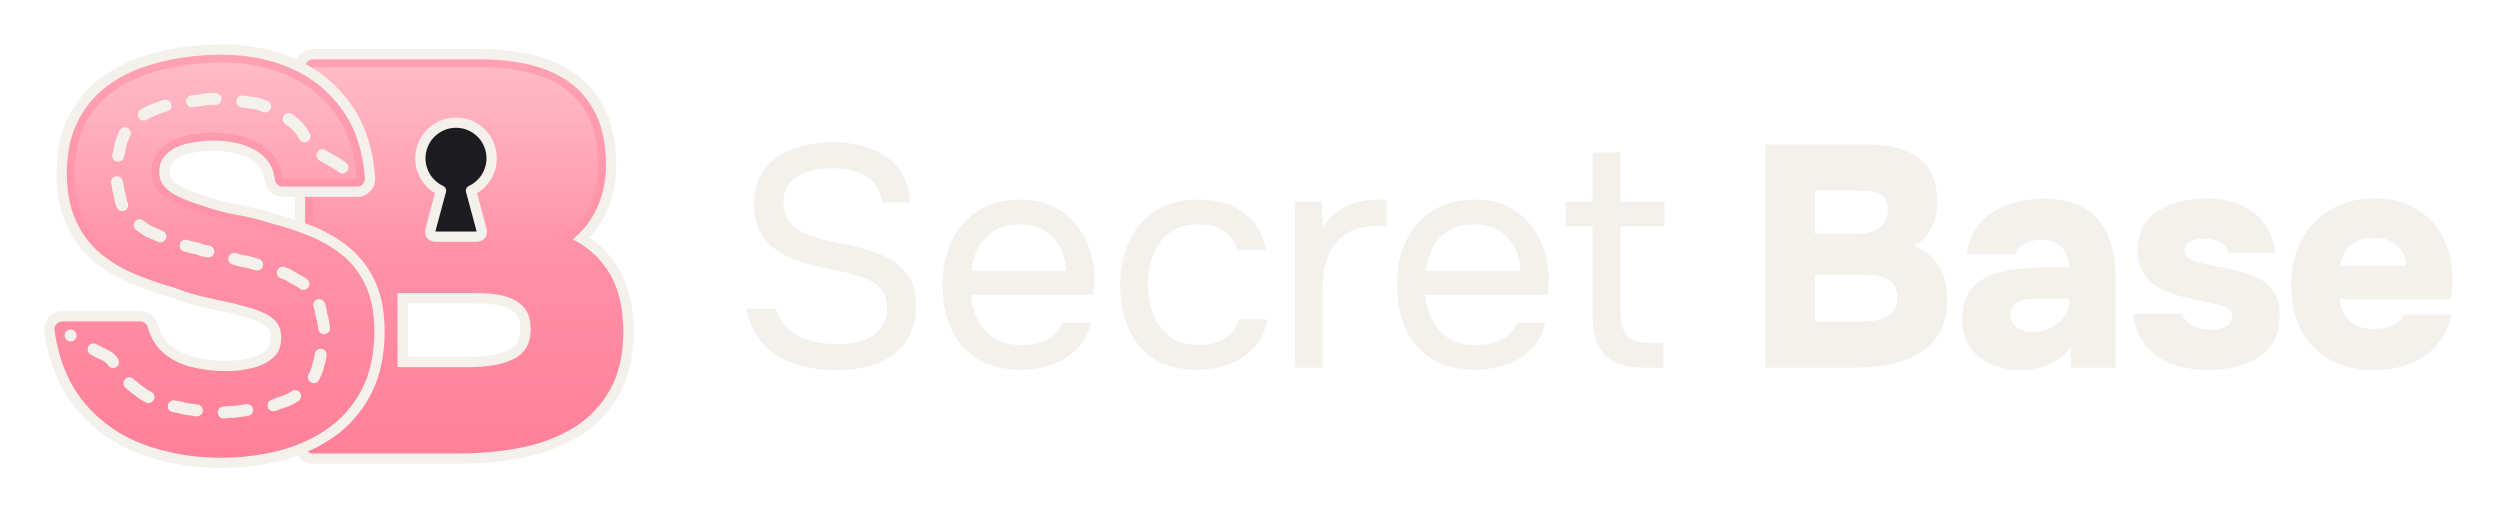
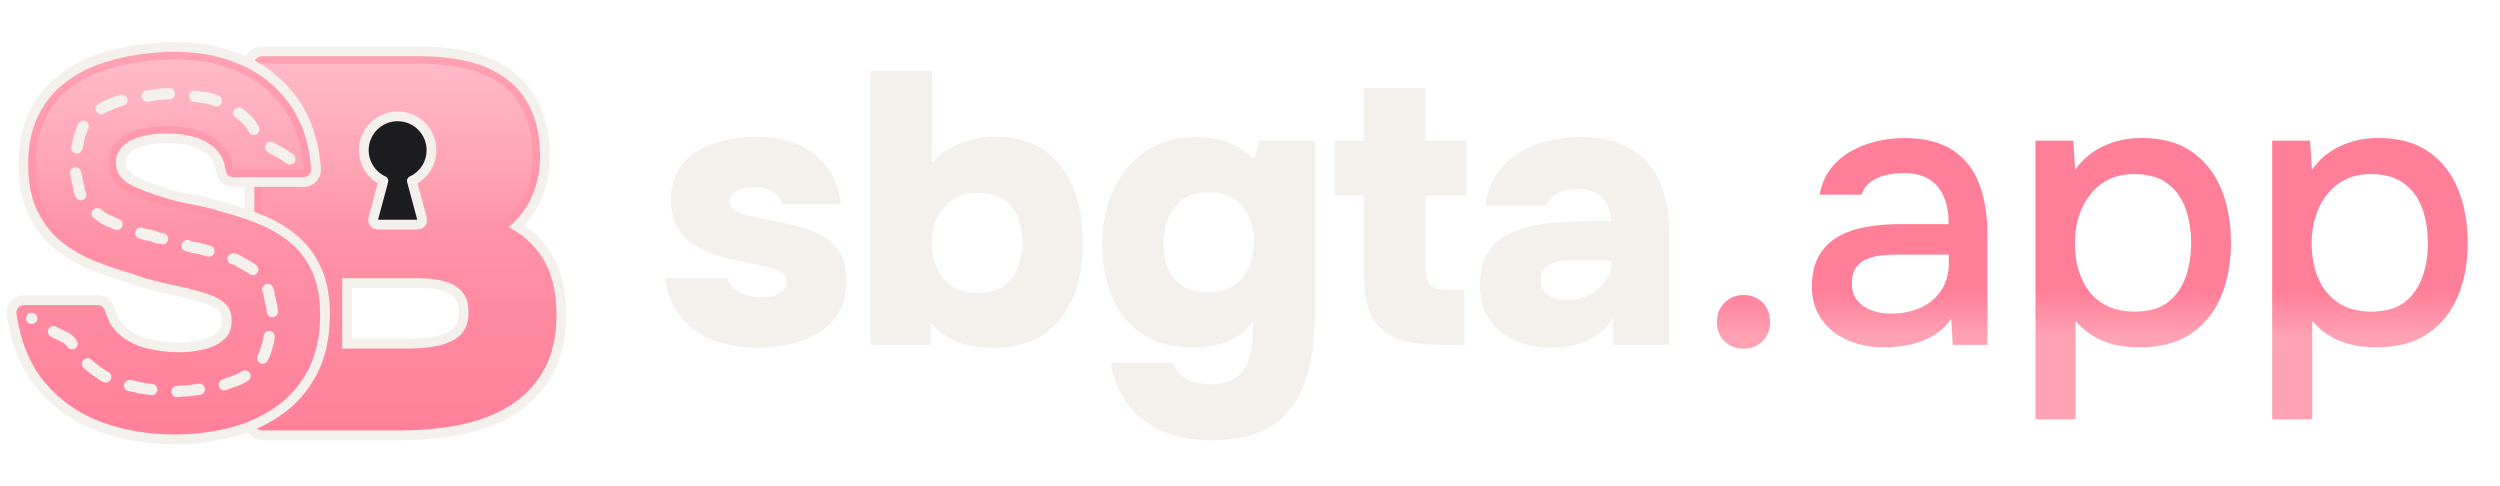
- <svg xmlns="http://www.w3.org/2000/svg" viewBox="-16.8 160.2 951.4 194.8" width="951" height="195">
-   <g transform="translate(-41.8,103.6) scale(0.3007)">
+ <svg xmlns="http://www.w3.org/2000/svg" viewBox="0 0 1003.5 195.0" width="1004" height="195">
+   <defs>
+     <linearGradient id="dgdark" gradientUnits="userSpaceOnUse" x1="0" y1="19.6" x2="0" y2="138.5">
+       <stop offset="0" stop-color="#ffa2b4" />
+       <stop offset="1" stop-color="#ff7f98" />
+     </linearGradient>
+   </defs>
+   <g transform="translate(-39.47,-56.60) scale(0.30127)">
    <defs>
-       <linearGradient id="glkf4f1ec" gradientUnits="userSpaceOnUse" x1="0" y1="247.0" x2="0" y2="777.0">
+       <linearGradient id="gm" gradientUnits="userSpaceOnUse" x1="0" y1="247.0" x2="0" y2="777.0">
        <stop offset="0" stop-color="#ffa2b4" />
        <stop offset="1" stop-color="#ff7f98" />
      </linearGradient>
    </defs>
    <defs>
-       <linearGradient id="shlkf4f1ec" gradientUnits="userSpaceOnUse" x1="0" y1="247.0" x2="0" y2="512.0">
+       <linearGradient id="shm" gradientUnits="userSpaceOnUse" x1="0" y1="247.0" x2="0" y2="512.0">
        <stop offset="0" stop-color="#ffffff" stop-opacity="0.3" />
        <stop offset="1" stop-color="#ffffff" stop-opacity="0" />
      </linearGradient>
    </defs>
    <path d="M479.247 751.627V272.779H689.301Q721.919 272.779 749.394 278.937Q776.869 285.096 797.17 299.442Q817.472 313.788 828.773 337.609Q840.074 361.43 840.074 397.431Q840.074 427.478 826.337 453.261Q812.599 479.044 786.207 492.578Q821.667 503.947 841.834 532.369Q862 560.792 862 607.485Q862 648.224 846.503 676.037Q831.006 703.85 803.937 720.498Q776.869 737.145 741.002 744.386Q705.136 751.627 664.398 751.627ZM576.288 662.435H676.172Q694.309 662.435 710.279 659.66Q726.25 656.886 738.566 650.525Q750.882 644.164 757.785 632.727Q764.688 621.29 764.688 604.237Q764.688 588.402 759.003 577.913Q753.319 567.423 742.965 560.859Q732.611 554.295 718.468 551.52Q704.324 548.746 687.677 548.746H576.288ZM576.288 468.352H664.668Q683.21 468.352 697.963 464.765Q712.715 461.178 722.866 453.667Q733.017 446.155 738.498 435.192Q743.98 424.229 743.98 409.206Q744.251 389.04 734.912 379.024Q725.573 369.009 709.332 365.49Q693.09 361.971 672.518 361.971H576.288Z" fill="#f4f1ec" stroke="#f4f1ec" stroke-width="46.0" stroke-linejoin="round" />
-     <path d="M479.247 751.627V272.779H689.301Q721.919 272.779 749.394 278.937Q776.869 285.096 797.17 299.442Q817.472 313.788 828.773 337.609Q840.074 361.43 840.074 397.431Q840.074 427.478 826.337 453.261Q812.599 479.044 786.207 492.578Q821.667 503.947 841.834 532.369Q862 560.792 862 607.485Q862 648.224 846.503 676.037Q831.006 703.85 803.937 720.498Q776.869 737.145 741.002 744.386Q705.136 751.627 664.398 751.627ZM576.288 662.435H676.172Q694.309 662.435 710.279 659.66Q726.25 656.886 738.566 650.525Q750.882 644.164 757.785 632.727Q764.688 621.29 764.688 604.237Q764.688 588.402 759.003 577.913Q753.319 567.423 742.965 560.859Q732.611 554.295 718.468 551.52Q704.324 548.746 687.677 548.746H576.288ZM576.288 468.352H664.668Q683.21 468.352 697.963 464.765Q712.715 461.178 722.866 453.667Q733.017 446.155 738.498 435.192Q743.98 424.229 743.98 409.206Q744.251 389.04 734.912 379.024Q725.573 369.009 709.332 365.49Q693.09 361.971 672.518 361.971H576.288Z" fill="url(#glkf4f1ec)" stroke="url(#glkf4f1ec)" stroke-width="20.0" stroke-linejoin="round" />
-     <path d="M576.3,468.4 L664.7,468.4 Q683.2,468.4 698.0,464.8 Q712.7,461.2 722.9,453.7 Q733.0,446.2 738.5,435.2 Q744.0,424.2 744.0,409.2 Q744.3,389.0 734.9,379.0 Q725.6,369.0 709.3,365.5 Q693.1,362.0 672.5,362.0 L576.3,362.0 Z" fill="url(#glkf4f1ec)" stroke="url(#glkf4f1ec)" stroke-width="24.0" stroke-linejoin="round" />
-     <path d="M479.247 751.627V272.779H689.301Q721.919 272.779 749.394 278.937Q776.869 285.096 797.17 299.442Q817.472 313.788 828.773 337.609Q840.074 361.43 840.074 397.431Q840.074 427.478 826.337 453.261Q812.599 479.044 786.207 492.578Q821.667 503.947 841.834 532.369Q862 560.792 862 607.485Q862 648.224 846.503 676.037Q831.006 703.85 803.937 720.498Q776.869 737.145 741.002 744.386Q705.136 751.627 664.398 751.627ZM576.288 662.435H676.172Q694.309 662.435 710.279 659.66Q726.25 656.886 738.566 650.525Q750.882 644.164 757.785 632.727Q764.688 621.29 764.688 604.237Q764.688 588.402 759.003 577.913Q753.319 567.423 742.965 560.859Q732.611 554.295 718.468 551.52Q704.324 548.746 687.677 548.746H576.288ZM576.288 468.352H664.668Q683.21 468.352 697.963 464.765Q712.715 461.178 722.866 453.667Q733.017 446.155 738.498 435.192Q743.98 424.229 743.98 409.206Q744.251 389.04 734.912 379.024Q725.573 369.009 709.332 365.49Q693.09 361.971 672.518 361.971H576.288Z" fill="url(#shlkf4f1ec)" />
-     <path d="M576.3,468.4 L664.7,468.4 Q683.2,468.4 698.0,464.8 Q712.7,461.2 722.9,453.7 Q733.0,446.2 738.5,435.2 Q744.0,424.2 744.0,409.2 Q744.3,389.0 734.9,379.0 Q725.6,369.0 709.3,365.5 Q693.1,362.0 672.5,362.0 L576.3,362.0 Z" fill="url(#shlkf4f1ec)" />
+     <path d="M479.247 751.627V272.779H689.301Q721.919 272.779 749.394 278.937Q776.869 285.096 797.17 299.442Q817.472 313.788 828.773 337.609Q840.074 361.43 840.074 397.431Q840.074 427.478 826.337 453.261Q812.599 479.044 786.207 492.578Q821.667 503.947 841.834 532.369Q862 560.792 862 607.485Q862 648.224 846.503 676.037Q831.006 703.85 803.937 720.498Q776.869 737.145 741.002 744.386Q705.136 751.627 664.398 751.627ZM576.288 662.435H676.172Q694.309 662.435 710.279 659.66Q726.25 656.886 738.566 650.525Q750.882 644.164 757.785 632.727Q764.688 621.29 764.688 604.237Q764.688 588.402 759.003 577.913Q753.319 567.423 742.965 560.859Q732.611 554.295 718.468 551.52Q704.324 548.746 687.677 548.746H576.288ZM576.288 468.352H664.668Q683.21 468.352 697.963 464.765Q712.715 461.178 722.866 453.667Q733.017 446.155 738.498 435.192Q743.98 424.229 743.98 409.206Q744.251 389.04 734.912 379.024Q725.573 369.009 709.332 365.49Q693.09 361.971 672.518 361.971H576.288Z" fill="url(#gm)" stroke="url(#gm)" stroke-width="20.0" stroke-linejoin="round" />
+     <path d="M576.3,468.4 L664.7,468.4 Q683.2,468.4 698.0,464.8 Q712.7,461.2 722.9,453.7 Q733.0,446.2 738.5,435.2 Q744.0,424.2 744.0,409.2 Q744.3,389.0 734.9,379.0 Q725.6,369.0 709.3,365.5 Q693.1,362.0 672.5,362.0 L576.3,362.0 Z" fill="url(#gm)" stroke="url(#gm)" stroke-width="24.0" stroke-linejoin="round" />
+     <path d="M479.247 751.627V272.779H689.301Q721.919 272.779 749.394 278.937Q776.869 285.096 797.17 299.442Q817.472 313.788 828.773 337.609Q840.074 361.43 840.074 397.431Q840.074 427.478 826.337 453.261Q812.599 479.044 786.207 492.578Q821.667 503.947 841.834 532.369Q862 560.792 862 607.485Q862 648.224 846.503 676.037Q831.006 703.85 803.937 720.498Q776.869 737.145 741.002 744.386Q705.136 751.627 664.398 751.627ZM576.288 662.435H676.172Q694.309 662.435 710.279 659.66Q726.25 656.886 738.566 650.525Q750.882 644.164 757.785 632.727Q764.688 621.29 764.688 604.237Q764.688 588.402 759.003 577.913Q753.319 567.423 742.965 560.859Q732.611 554.295 718.468 551.52Q704.324 548.746 687.677 548.746H576.288ZM576.288 468.352H664.668Q683.21 468.352 697.963 464.765Q712.715 461.178 722.866 453.667Q733.017 446.155 738.498 435.192Q743.98 424.229 743.98 409.206Q744.251 389.04 734.912 379.024Q725.573 369.009 709.332 365.49Q693.09 361.971 672.518 361.971H576.288Z" fill="url(#shm)" />
+     <path d="M576.3,468.4 L664.7,468.4 Q683.2,468.4 698.0,464.8 Q712.7,461.2 722.9,453.7 Q733.0,446.2 738.5,435.2 Q744.0,424.2 744.0,409.2 Q744.3,389.0 734.9,379.0 Q725.6,369.0 709.3,365.5 Q693.1,362.0 672.5,362.0 L576.3,362.0 Z" fill="url(#shm)" />
    <path d="M641.3,429.0 L627.8,479.2 Q626.5,487.3 635.5,487.3 L685.1,487.3 Q694.1,487.3 692.7,479.2 L679.2,429.0 A45.1,45.1 0 1 0 641.3,429.0 Z" fill="#1c1b20" stroke="#f4f1ec" stroke-width="13.0" stroke-linejoin="round" />
    <path d="M362.986 757.041Q313.179 757.041 270.072 741.476Q226.965 725.911 198.34 692.075Q169.715 658.239 162.0 604.508H260.531Q267.162 628.058 283.404 641.93Q299.645 655.803 322.315 661.623Q344.985 667.443 369.483 667.443Q388.701 667.443 406.838 662.706Q424.974 657.969 436.952 646.464Q448.93 634.96 448.93 615.335Q448.93 600.583 442.365 591.312Q435.801 582.041 423.959 576.018Q412.116 569.995 395.198 565.799Q381.528 561.739 366.302 558.761Q351.076 555.784 336.459 551.994Q321.841 548.205 308.307 542.791Q282.456 535.618 258.636 525.805Q234.815 515.993 216.814 500.969Q198.814 485.946 188.257 462.938Q177.7 439.929 177.7 407.041Q177.7 372.122 189.61 347.557Q201.52 322.992 221.416 307.224Q241.312 291.457 265.809 282.795Q290.306 274.133 315.616 270.546Q340.925 266.959 363.121 266.959Q409.68 266.959 446.899 283.133Q484.119 299.307 507.737 331.925Q531.354 364.543 535.009 413.943H440.944Q438.373 393.642 426.056 380.852Q413.74 368.061 394.995 361.903Q376.25 355.745 353.377 355.745Q338.489 355.745 324.278 358.317Q310.067 360.888 299.036 366.708Q288.005 372.528 281.374 382.002Q274.742 391.476 274.742 405.281Q274.742 418.816 282.389 428.696Q290.036 438.576 304.45 445.478Q318.864 452.381 338.895 458.471Q358.79 465.509 381.122 469.502Q403.454 473.495 423.756 479.991Q449.742 486.758 472.141 496.097Q494.541 505.436 511.256 519.376Q527.971 533.317 537.445 554.633Q546.919 575.95 546.919 606.944Q546.919 648.224 531.76 676.849Q516.602 705.474 490.48 723.205Q464.359 740.935 431.335 748.988Q398.311 757.041 362.986 757.041Z" fill="#f4f1ec" stroke="#f4f1ec" stroke-width="46.0" stroke-linejoin="round" />
-     <path d="M362.986 757.041Q313.179 757.041 270.072 741.476Q226.965 725.911 198.34 692.075Q169.715 658.239 162.0 604.508H260.531Q267.162 628.058 283.404 641.93Q299.645 655.803 322.315 661.623Q344.985 667.443 369.483 667.443Q388.701 667.443 406.838 662.706Q424.974 657.969 436.952 646.464Q448.93 634.96 448.93 615.335Q448.93 600.583 442.365 591.312Q435.801 582.041 423.959 576.018Q412.116 569.995 395.198 565.799Q381.528 561.739 366.302 558.761Q351.076 555.784 336.459 551.994Q321.841 548.205 308.307 542.791Q282.456 535.618 258.636 525.805Q234.815 515.993 216.814 500.969Q198.814 485.946 188.257 462.938Q177.7 439.929 177.7 407.041Q177.7 372.122 189.61 347.557Q201.52 322.992 221.416 307.224Q241.312 291.457 265.809 282.795Q290.306 274.133 315.616 270.546Q340.925 266.959 363.121 266.959Q409.68 266.959 446.899 283.133Q484.119 299.307 507.737 331.925Q531.354 364.543 535.009 413.943H440.944Q438.373 393.642 426.056 380.852Q413.74 368.061 394.995 361.903Q376.25 355.745 353.377 355.745Q338.489 355.745 324.278 358.317Q310.067 360.888 299.036 366.708Q288.005 372.528 281.374 382.002Q274.742 391.476 274.742 405.281Q274.742 418.816 282.389 428.696Q290.036 438.576 304.45 445.478Q318.864 452.381 338.895 458.471Q358.79 465.509 381.122 469.502Q403.454 473.495 423.756 479.991Q449.742 486.758 472.141 496.097Q494.541 505.436 511.256 519.376Q527.971 533.317 537.445 554.633Q546.919 575.95 546.919 606.944Q546.919 648.224 531.76 676.849Q516.602 705.474 490.48 723.205Q464.359 740.935 431.335 748.988Q398.311 757.041 362.986 757.041Z" fill="url(#glkf4f1ec)" stroke="url(#glkf4f1ec)" stroke-width="20.0" stroke-linejoin="round" />
-     <path d="M362.986 757.041Q313.179 757.041 270.072 741.476Q226.965 725.911 198.34 692.075Q169.715 658.239 162.0 604.508H260.531Q267.162 628.058 283.404 641.93Q299.645 655.803 322.315 661.623Q344.985 667.443 369.483 667.443Q388.701 667.443 406.838 662.706Q424.974 657.969 436.952 646.464Q448.93 634.96 448.93 615.335Q448.93 600.583 442.365 591.312Q435.801 582.041 423.959 576.018Q412.116 569.995 395.198 565.799Q381.528 561.739 366.302 558.761Q351.076 555.784 336.459 551.994Q321.841 548.205 308.307 542.791Q282.456 535.618 258.636 525.805Q234.815 515.993 216.814 500.969Q198.814 485.946 188.257 462.938Q177.7 439.929 177.7 407.041Q177.7 372.122 189.61 347.557Q201.52 322.992 221.416 307.224Q241.312 291.457 265.809 282.795Q290.306 274.133 315.616 270.546Q340.925 266.959 363.121 266.959Q409.68 266.959 446.899 283.133Q484.119 299.307 507.737 331.925Q531.354 364.543 535.009 413.943H440.944Q438.373 393.642 426.056 380.852Q413.74 368.061 394.995 361.903Q376.25 355.745 353.377 355.745Q338.489 355.745 324.278 358.317Q310.067 360.888 299.036 366.708Q288.005 372.528 281.374 382.002Q274.742 391.476 274.742 405.281Q274.742 418.816 282.389 428.696Q290.036 438.576 304.45 445.478Q318.864 452.381 338.895 458.471Q358.79 465.509 381.122 469.502Q403.454 473.495 423.756 479.991Q449.742 486.758 472.141 496.097Q494.541 505.436 511.256 519.376Q527.971 533.317 537.445 554.633Q546.919 575.95 546.919 606.944Q546.919 648.224 531.76 676.849Q516.602 705.474 490.48 723.205Q464.359 740.935 431.335 748.988Q398.311 757.041 362.986 757.041Z" fill="url(#shlkf4f1ec)" />
+     <path d="M362.986 757.041Q313.179 757.041 270.072 741.476Q226.965 725.911 198.34 692.075Q169.715 658.239 162.0 604.508H260.531Q267.162 628.058 283.404 641.93Q299.645 655.803 322.315 661.623Q344.985 667.443 369.483 667.443Q388.701 667.443 406.838 662.706Q424.974 657.969 436.952 646.464Q448.93 634.96 448.93 615.335Q448.93 600.583 442.365 591.312Q435.801 582.041 423.959 576.018Q412.116 569.995 395.198 565.799Q381.528 561.739 366.302 558.761Q351.076 555.784 336.459 551.994Q321.841 548.205 308.307 542.791Q282.456 535.618 258.636 525.805Q234.815 515.993 216.814 500.969Q198.814 485.946 188.257 462.938Q177.7 439.929 177.7 407.041Q177.7 372.122 189.61 347.557Q201.52 322.992 221.416 307.224Q241.312 291.457 265.809 282.795Q290.306 274.133 315.616 270.546Q340.925 266.959 363.121 266.959Q409.68 266.959 446.899 283.133Q484.119 299.307 507.737 331.925Q531.354 364.543 535.009 413.943H440.944Q438.373 393.642 426.056 380.852Q413.74 368.061 394.995 361.903Q376.25 355.745 353.377 355.745Q338.489 355.745 324.278 358.317Q310.067 360.888 299.036 366.708Q288.005 372.528 281.374 382.002Q274.742 391.476 274.742 405.281Q274.742 418.816 282.389 428.696Q290.036 438.576 304.45 445.478Q318.864 452.381 338.895 458.471Q358.79 465.509 381.122 469.502Q403.454 473.495 423.756 479.991Q449.742 486.758 472.141 496.097Q494.541 505.436 511.256 519.376Q527.971 533.317 537.445 554.633Q546.919 575.95 546.919 606.944Q546.919 648.224 531.76 676.849Q516.602 705.474 490.48 723.205Q464.359 740.935 431.335 748.988Q398.311 757.041 362.986 757.041Z" fill="url(#gm)" stroke="url(#gm)" stroke-width="20.0" stroke-linejoin="round" />
+     <path d="M362.986 757.041Q313.179 757.041 270.072 741.476Q226.965 725.911 198.34 692.075Q169.715 658.239 162.0 604.508H260.531Q267.162 628.058 283.404 641.93Q299.645 655.803 322.315 661.623Q344.985 667.443 369.483 667.443Q388.701 667.443 406.838 662.706Q424.974 657.969 436.952 646.464Q448.93 634.96 448.93 615.335Q448.93 600.583 442.365 591.312Q435.801 582.041 423.959 576.018Q412.116 569.995 395.198 565.799Q381.528 561.739 366.302 558.761Q351.076 555.784 336.459 551.994Q321.841 548.205 308.307 542.791Q282.456 535.618 258.636 525.805Q234.815 515.993 216.814 500.969Q198.814 485.946 188.257 462.938Q177.7 439.929 177.7 407.041Q177.7 372.122 189.61 347.557Q201.52 322.992 221.416 307.224Q241.312 291.457 265.809 282.795Q290.306 274.133 315.616 270.546Q340.925 266.959 363.121 266.959Q409.68 266.959 446.899 283.133Q484.119 299.307 507.737 331.925Q531.354 364.543 535.009 413.943H440.944Q438.373 393.642 426.056 380.852Q413.74 368.061 394.995 361.903Q376.25 355.745 353.377 355.745Q338.489 355.745 324.278 358.317Q310.067 360.888 299.036 366.708Q288.005 372.528 281.374 382.002Q274.742 391.476 274.742 405.281Q274.742 418.816 282.389 428.696Q290.036 438.576 304.45 445.478Q318.864 452.381 338.895 458.471Q358.79 465.509 381.122 469.502Q403.454 473.495 423.756 479.991Q449.742 486.758 472.141 496.097Q494.541 505.436 511.256 519.376Q527.971 533.317 537.445 554.633Q546.919 575.95 546.919 606.944Q546.919 648.224 531.76 676.849Q516.602 705.474 490.48 723.205Q464.359 740.935 431.335 748.988Q398.311 757.041 362.986 757.041Z" fill="url(#shm)" />
    <path d="M516.6,399.7 L515.7,399.1 L514.8,398.4 L513.9,397.8 L513.1,397.2 L512.2,396.6 L511.3,396.0 L510.4,395.4 L509.6,394.8 L508.7,394.3 L507.8,393.8 L506.9,393.2 L506.1,392.8 L505.2,392.2 L504.3,391.8 L503.4,391.2 L502.6,390.8 L501.7,390.2 L500.8,389.8 L499.9,389.2 L499.1,388.8 L498.2,388.2 L497.3,387.8 L496.4,387.2 L495.6,386.8 L494.7,386.2 L493.8,385.8 L492.9,385.2 L492.1,384.8 L491.2,384.2 L490.3,383.8 L489.4,383.2 L488.6,382.8 L487.7,382.2 L486.8,381.8 L485.9,381.2 L485.1,380.8 L484.2,380.2 L483.4,379.8 L482.5,379.2 L481.7,378.8 L480.9,378.2 L480.1,377.8 L479.4,377.2 L478.6,376.8 L477.9,376.2 L477.3,375.6 L476.7,375.0 L476.1,374.3 L475.6,373.5 L475.1,372.8 L474.7,371.9 L474.3,371.1 L473.9,370.2 L473.5,369.3 L473.1,368.4 L472.7,367.6 L472.2,366.7 L471.7,365.8 L471.2,364.9 L470.8,364.1 L470.2,363.2 L469.8,362.3 L469.2,361.4 L468.8,360.6 L468.2,359.7 L467.8,358.8 L467.2,357.9 L466.8,357.1 L466.2,356.2 L465.7,355.3 L465.1,354.4 L464.4,353.6 L463.8,352.7 L463.1,351.8 L462.4,350.9 L461.6,350.1 L460.9,349.2 L460.1,348.4 L459.3,347.5 L458.5,346.7 L457.6,345.9 L456.8,345.1 L455.9,344.4 L455.1,343.6 L454.2,342.9 L453.3,342.2 L452.4,341.5 L451.6,340.8 L450.7,340.1 L449.8,339.5 L448.9,338.8 L448.1,338.2 L447.2,337.6 L446.3,336.9 L445.4,336.3 L444.6,335.7 L443.7,335.1 L442.8,334.4 L441.9,333.8 L441.1,333.2 L440.2,332.6 L439.3,332.0 L438.4,331.4 L437.6,330.8 L436.7,330.3 L435.8,329.8 L434.9,329.2 L434.1,328.8 L433.2,328.3 L432.3,327.8 L431.4,327.3 L430.6,326.9 L429.7,326.5 L428.8,326.1 L427.9,325.7 L427.1,325.3 L426.2,325.0 L425.3,324.6 L424.4,324.3 L423.6,324.0 L422.7,323.7 L421.8,323.4 L420.9,323.1 L420.1,322.9 L419.2,322.6 L418.3,322.3 L417.4,322.0 L416.6,321.7 L415.7,321.4 L414.8,321.0 L413.9,320.7 L413.1,320.3 L412.2,320.0 L411.3,319.7 L410.4,319.4 L409.6,319.1 L408.7,318.9 L407.8,318.7 L406.9,318.6 L406.1,318.4 L405.2,318.3 L404.3,318.2 L403.4,318.1 L402.6,317.9 L401.7,317.8 L400.8,317.7 L399.9,317.6 L399.1,317.4 L398.2,317.3 L397.3,317.2 L396.4,317.1 L395.6,316.9 L394.7,316.8 L393.8,316.7 L392.9,316.6 L392.1,316.4 L391.2,316.3 L390.3,316.2 L389.4,316.1 L388.6,315.9 L387.7,315.8 L386.8,315.7 L385.9,315.6 L385.1,315.4 L384.2,315.3 L383.3,315.2 L382.4,315.1 L381.6,314.9 L380.7,314.8 L379.8,314.7 L378.9,314.6 L378.1,314.4 L377.2,314.3 L376.3,314.2 L375.4,314.1 L374.6,313.9 L373.7,313.8 L372.8,313.7 L371.9,313.6 L371.1,313.4 L370.2,313.3 L369.3,313.2 L368.4,313.2 L367.6,313.1 L366.7,313.0 L365.8,313.0 L364.9,313.0 L364.1,313.0 L363.2,313.0 L362.3,313.0 L361.4,313.0 L360.6,313.0 L359.7,313.0 L358.8,313.0 L357.9,313.0 L357.1,313.0 L356.2,313.0 L355.3,313.0 L354.4,313.0 L353.6,313.0 L352.7,313.0 L351.8,313.0 L350.9,313.0 L350.1,313.0 L349.2,313.0 L348.3,313.0 L347.4,313.1 L346.6,313.2 L345.7,313.2 L344.8,313.3 L343.9,313.4 L343.1,313.6 L342.2,313.7 L341.3,313.8 L340.4,313.9 L339.6,314.1 L338.7,314.2 L337.8,314.3 L336.9,314.4 L336.1,314.6 L335.2,314.7 L334.3,314.8 L333.4,314.9 L332.6,315.1 L331.7,315.2 L330.8,315.3 L329.9,315.4 L329.1,315.6 L328.2,315.7 L327.3,315.8 L326.4,315.8 L325.6,315.9 L324.7,316.0 L323.8,316.0 L322.9,316.0 L322.1,316.0 L321.2,316.0 L320.3,316.0 L319.4,316.1 L318.6,316.2 L317.7,316.2 L316.8,316.3 L315.9,316.4 L315.1,316.6 L314.2,316.7 L313.3,316.8 L312.4,316.9 L311.6,317.1 L310.7,317.2 L309.8,317.3 L308.9,317.4 L308.1,317.6 L307.2,317.7 L306.3,317.9 L305.4,318.0 L304.6,318.2 L303.7,318.4 L302.8,318.6 L301.9,318.9 L301.1,319.1 L300.2,319.4 L299.3,319.6 L298.4,319.9 L297.6,320.1 L296.7,320.4 L295.8,320.6 L294.9,320.9 L294.1,321.1 L293.2,321.4 L292.3,321.6 L291.4,321.9 L290.6,322.1 L289.7,322.4 L288.8,322.6 L287.9,322.9 L287.1,323.1 L286.2,323.4 L285.3,323.7 L284.4,324.0 L283.6,324.3 L282.7,324.6 L281.8,325.0 L280.9,325.3 L280.1,325.7 L279.2,326.1 L278.3,326.4 L277.4,326.8 L276.6,327.2 L275.7,327.6 L274.8,327.9 L273.9,328.3 L273.1,328.7 L272.2,329.1 L271.3,329.5 L270.4,329.9 L269.6,330.3 L268.7,330.8 L267.8,331.3 L266.9,331.8 L266.1,332.2 L265.2,332.8 L264.3,333.3 L263.4,333.8 L262.6,334.4 L261.7,335.0 L260.8,335.6 L259.9,336.2 L259.1,336.8 L258.2,337.5 L257.3,338.1 L256.4,338.8 L255.6,339.5 L254.7,340.2 L253.8,340.9 L252.9,341.6 L252.1,342.4 L251.2,343.1 L250.4,343.9 L249.5,344.7 L248.7,345.5 L247.9,346.4 L247.1,347.2 L246.4,348.1 L245.6,348.9 L244.9,349.8 L244.3,350.7 L243.7,351.6 L243.1,352.4 L242.6,353.3 L242.1,354.2 L241.7,355.1 L241.3,355.9 L240.9,356.8 L240.6,357.7 L240.2,358.6 L239.8,359.4 L239.4,360.3 L239.1,361.2 L238.7,362.1 L238.3,362.9 L238.0,363.8 L237.6,364.7 L237.3,365.6 L237.0,366.4 L236.7,367.3 L236.4,368.2 L236.1,369.1 L235.9,369.9 L235.6,370.8 L235.4,371.7 L235.2,372.6 L235.0,373.4 L234.9,374.3 L234.7,375.2 L234.6,376.1 L234.4,376.9 L234.3,377.8 L234.1,378.7 L234.0,379.6 L233.8,380.4 L233.6,381.3 L233.4,382.2 L233.1,383.1 L232.9,383.9 L232.6,384.8 L232.4,385.7 L232.2,386.6 L232.0,387.4 L231.9,388.3 L231.7,389.2 L231.6,390.1 L231.4,390.9 L231.3,391.8 L231.2,392.7 L231.1,393.6 L230.9,394.4 L230.8,395.3 L230.7,396.2 L230.6,397.1 L230.4,397.9 L230.3,398.8 L230.2,399.7 L230.1,400.6 L229.9,401.4 L229.8,402.3 L229.7,403.2 L229.6,404.1 L229.4,404.9 L229.3,405.8 L229.3,406.7 L229.2,407.6 L229.2,408.4 L229.3,409.3 L229.3,410.2 L229.4,411.1 L229.6,411.9 L229.7,412.8 L229.9,413.7 L230.0,414.6 L230.2,415.4 L230.4,416.3 L230.6,417.2 L230.9,418.1 L231.1,418.9 L231.4,419.8 L231.6,420.7 L231.8,421.6 L232.0,422.4 L232.1,423.3 L232.3,424.2 L232.4,425.1 L232.6,425.9 L232.7,426.8 L232.9,427.7 L233.0,428.6 L233.2,429.4 L233.4,430.3 L233.6,431.2 L233.9,432.1 L234.1,432.9 L234.4,433.8 L234.6,434.7 L234.8,435.6 L235.0,436.4 L235.1,437.3 L235.3,438.2 L235.4,439.1 L235.6,439.9 L235.7,440.8 L235.9,441.7 L236.1,442.6 L236.4,443.4 L236.7,444.3 L237.0,445.2 L237.3,446.1 L237.7,446.9 L238.1,447.8 L238.5,448.7 L238.9,449.6 L239.3,450.4 L239.8,451.3 L240.3,452.2 L240.8,453.1 L241.2,453.9 L241.8,454.8 L242.3,455.7 L242.9,456.6 L243.6,457.4 L244.2,458.3 L244.9,459.2 L245.6,460.1 L246.4,460.9 L247.1,461.8 L247.9,462.6 L248.7,463.5 L249.5,464.3 L250.4,465.1 L251.2,465.9 L252.1,466.6 L252.9,467.4 L253.8,468.1 L254.7,468.8 L255.6,469.5 L256.4,470.2 L257.3,470.9 L258.2,471.5 L259.1,472.2 L259.9,472.8 L260.8,473.4 L261.7,474.1 L262.6,474.7 L263.4,475.3 L264.3,475.9 L265.2,476.6 L266.1,477.2 L266.9,477.8 L267.8,478.4 L268.7,479.0 L269.6,479.5 L270.4,480.0 L271.3,480.5 L272.2,480.9 L273.1,481.3 L273.9,481.7 L274.8,482.1 L275.7,482.4 L276.6,482.8 L277.4,483.2 L278.3,483.6 L279.2,483.9 L280.1,484.3 L280.9,484.7 L281.8,485.1 L282.7,485.4 L283.6,485.8 L284.4,486.2 L285.3,486.6 L286.2,486.9 L287.1,487.3 L287.9,487.7 L288.8,488.1 L289.7,488.4 L290.6,488.8 L291.4,489.2 L292.3,489.6 L293.2,489.9 L294.1,490.3 L294.9,490.7 L295.8,491.0 L296.7,491.4 L297.6,491.7 L298.4,492.0 L299.3,492.3 L300.2,492.6 L301.1,492.9 L301.9,493.1 L302.8,493.4 L303.7,493.7 L304.6,494.0 L305.4,494.3 L306.3,494.6 L307.2,495.0 L308.1,495.3 L308.9,495.7 L309.8,496.0 L310.7,496.4 L311.6,496.7 L312.4,497.0 L313.3,497.3 L314.2,497.6 L315.1,497.9 L315.9,498.1 L316.8,498.4 L317.7,498.6 L318.6,498.9 L319.4,499.1 L320.3,499.4 L321.2,499.6 L322.1,499.9 L322.9,500.1 L323.8,500.4 L324.7,500.6 L325.6,500.8 L326.4,501.0 L327.3,501.1 L328.2,501.3 L329.1,501.4 L329.9,501.6 L330.8,501.7 L331.7,501.9 L332.6,502.1 L333.4,502.4 L334.3,502.7 L335.2,503.0 L336.1,503.3 L336.9,503.7 L337.8,504.0 L338.7,504.3 L339.6,504.6 L340.4,504.9 L341.3,505.1 L342.2,505.3 L343.1,505.4 L343.9,505.6 L344.8,505.7 L345.7,505.9 L346.6,506.0 L347.4,506.2 L348.3,506.4 L349.2,506.6 L350.1,506.9 L350.9,507.1 L351.8,507.4 L352.7,507.6 L353.6,507.9 L354.4,508.1 L355.3,508.4 L356.2,508.6 L357.1,508.9 L357.9,509.1 L358.8,509.4 L359.7,509.6 L360.6,509.9 L361.4,510.1 L362.3,510.4 L363.2,510.6 L364.1,510.9 L364.9,511.1 L365.8,511.4 L366.7,511.6 L367.6,511.9 L368.4,512.1 L369.3,512.4 L370.2,512.6 L371.1,512.9 L371.9,513.1 L372.8,513.4 L373.7,513.6 L374.6,513.9 L375.4,514.1 L376.3,514.4 L377.2,514.6 L378.1,514.9 L378.9,515.1 L379.8,515.4 L380.7,515.6 L381.6,515.9 L382.4,516.1 L383.3,516.4 L384.2,516.6 L385.1,516.9 L385.9,517.1 L386.8,517.4 L387.7,517.6 L388.6,517.8 L389.4,518.0 L390.3,518.1 L391.2,518.3 L392.1,518.4 L392.9,518.6 L393.8,518.7 L394.7,518.9 L395.6,519.0 L396.4,519.2 L397.3,519.4 L398.2,519.6 L399.1,519.9 L399.9,520.1 L400.8,520.4 L401.7,520.6 L402.6,520.9 L403.4,521.1 L404.3,521.4 L405.2,521.6 L406.1,521.9 L406.9,522.1 L407.8,522.4 L408.7,522.6 L409.6,522.9 L410.4,523.1 L411.3,523.4 L412.2,523.6 L413.1,523.9 L413.9,524.1 L414.8,524.4 L415.7,524.6 L416.6,524.9 L417.4,525.1 L418.3,525.4 L419.2,525.6 L420.1,525.9 L420.9,526.1 L421.8,526.4 L422.7,526.6 L423.6,526.9 L424.4,527.1 L425.3,527.4 L426.2,527.6 L427.1,527.9 L427.9,528.1 L428.8,528.4 L429.7,528.7 L430.6,529.0 L431.4,529.3 L432.3,529.6 L433.2,530.0 L434.1,530.3 L434.9,530.7 L435.8,531.0 L436.7,531.4 L437.6,531.7 L438.4,532.0 L439.3,532.3 L440.2,532.6 L441.1,532.9 L441.9,533.1 L442.8,533.4 L443.7,533.7 L444.6,534.1 L445.4,534.4 L446.3,534.8 L447.2,535.3 L448.1,535.8 L448.9,536.2 L449.8,536.8 L450.7,537.2 L451.6,537.8 L452.4,538.2 L453.3,538.8 L454.2,539.2 L455.1,539.8 L455.9,540.2 L456.8,540.8 L457.7,541.2 L458.6,541.8 L459.4,542.2 L460.3,542.8 L461.2,543.2 L462.1,543.8 L462.9,544.2 L463.8,544.8 L464.7,545.3 L465.6,545.9 L466.4,546.6 L467.3,547.2 L468.2,547.9 L469.1,548.6 L469.9,549.4 L470.8,550.1 L471.7,550.9 L472.6,551.7 L473.4,552.5 L474.3,553.4 L475.2,554.2 L476.1,555.1 L476.9,555.9 L477.8,556.8 L478.5,557.7 L479.3,558.6 L480.0,559.4 L480.6,560.3 L481.2,561.2 L481.8,562.1 L482.2,562.9 L482.7,563.8 L483.2,564.7 L483.7,565.6 L484.1,566.4 L484.5,567.3 L484.9,568.2 L485.3,569.1 L485.7,569.9 L486.0,570.8 L486.4,571.7 L486.7,572.6 L487.0,573.4 L487.3,574.3 L487.6,575.2 L487.9,576.1 L488.1,576.9 L488.4,577.8 L488.6,578.7 L488.8,579.6 L489.0,580.4 L489.1,581.3 L489.3,582.2 L489.4,583.1 L489.6,583.9 L489.7,584.8 L489.9,585.7 L490.0,586.6 L490.2,587.4 L490.4,588.3 L490.6,589.2 L490.9,590.1 L491.1,590.9 L491.4,591.8 L491.6,592.7 L491.8,593.6 L492.0,594.4 L492.1,595.3 L492.3,596.2 L492.4,597.1 L492.6,597.9 L492.7,598.8 L492.8,599.7 L492.9,600.6 L493.1,601.4 L493.2,602.3 L493.3,603.2 L493.4,604.1 L493.6,604.9 L493.7,605.8 L493.7,606.7 L493.8,607.6 L493.8,608.4 L493.7,609.3 L493.7,610.2 L493.6,611.1 L493.4,611.9 L493.3,612.8 L493.2,613.7 L493.1,614.6 L492.9,615.4 L492.8,616.3 L492.7,617.2 L492.6,618.1 L492.4,618.9 L492.3,619.8 L492.2,620.7 L492.1,621.6 L491.9,622.4 L491.8,623.3 L491.7,624.2 L491.6,625.1 L491.4,625.9 L491.3,626.8 L491.1,627.7 L491.0,628.6 L490.8,629.4 L490.6,630.3 L490.4,631.2 L490.1,632.1 L489.9,632.9 L489.6,633.8 L489.4,634.7 L489.2,635.6 L489.0,636.4 L488.9,637.3 L488.7,638.2 L488.6,639.1 L488.4,639.9 L488.3,640.8 L488.1,641.7 L488.0,642.6 L487.8,643.4 L487.6,644.3 L487.4,645.2 L487.1,646.1 L486.9,646.9 L486.6,647.8 L486.4,648.7 L486.1,649.6 L485.9,650.4 L485.6,651.3 L485.4,652.2 L485.1,653.1 L484.9,653.9 L484.6,654.8 L484.3,655.7 L484.0,656.6 L483.7,657.4 L483.4,658.3 L483.0,659.2 L482.7,660.1 L482.3,660.9 L481.9,661.8 L481.5,662.7 L481.1,663.6 L480.7,664.4 L480.2,665.3 L479.7,666.2 L479.2,667.1 L478.8,667.9 L478.2,668.8 L477.7,669.7 L477.1,670.6 L476.4,671.4 L475.8,672.3 L475.1,673.2 L474.4,674.1 L473.6,674.9 L472.9,675.8 L472.1,676.6 L471.3,677.5 L470.5,678.3 L469.6,679.1 L468.8,679.9 L467.9,680.6 L467.1,681.4 L466.2,682.1 L465.3,682.8 L464.4,683.5 L463.6,684.2 L462.7,684.9 L461.8,685.5 L460.9,686.2 L460.1,686.8 L459.2,687.4 L458.3,688.0 L457.4,688.6 L456.6,689.2 L455.7,689.7 L454.8,690.2 L453.9,690.8 L453.1,691.2 L452.2,691.7 L451.3,692.2 L450.4,692.7 L449.6,693.1 L448.7,693.5 L447.8,693.9 L446.9,694.3 L446.1,694.7 L445.2,695.0 L444.3,695.4 L443.4,695.7 L442.6,696.0 L441.7,696.3 L440.8,696.6 L439.9,696.9 L439.1,697.1 L438.2,697.4 L437.3,697.7 L436.4,698.0 L435.6,698.3 L434.7,698.6 L433.8,699.0 L432.9,699.3 L432.1,699.7 L431.2,700.0 L430.3,700.4 L429.4,700.7 L428.6,701.0 L427.7,701.3 L426.8,701.6 L425.9,701.9 L425.1,702.1 L424.2,702.4 L423.3,702.6 L422.4,702.8 L421.6,703.0 L420.7,703.1 L419.8,703.3 L418.9,703.4 L418.1,703.6 L417.2,703.7 L416.3,703.9 L415.4,704.0 L414.6,704.2 L413.7,704.4 L412.8,704.6 L411.9,704.9 L411.1,705.1 L410.2,705.3 L409.3,705.5 L408.4,705.7 L407.6,705.8 L406.7,705.9 L405.8,706.0 L404.9,706.0 L404.1,706.0 L403.2,706.0 L402.3,706.0 L401.4,706.1 L400.6,706.2 L399.7,706.2 L398.8,706.3 L397.9,706.4 L397.1,706.6 L396.2,706.7 L395.3,706.8 L394.4,706.9 L393.6,707.1 L392.7,707.2 L391.8,707.3 L390.9,707.4 L390.1,707.6 L389.2,707.7 L388.3,707.8 L387.4,707.9 L386.6,708.1 L385.7,708.2 L384.8,708.3 L383.9,708.4 L383.1,708.6 L382.2,708.7 L381.3,708.8 L380.4,708.8 L379.6,708.9 L378.7,709.0 L377.8,709.0 L376.9,709.0 L376.1,709.0 L375.2,709.0 L374.3,709.0 L373.4,709.1 L372.6,709.2 L371.7,709.2 L370.8,709.3 L369.9,709.4 L369.1,709.6 L368.2,709.7 L367.3,709.8 L366.4,709.8 L365.6,709.9 L364.7,710.0 L363.8,710.0 L362.9,710.0 L362.1,710.0 L361.2,710.0 L360.3,710.0 L359.4,709.9 L358.6,709.8 L357.7,709.8 L356.8,709.7 L355.9,709.6 L355.1,709.4 L354.2,709.3 L353.3,709.2 L352.4,709.2 L351.6,709.1 L350.7,709.0 L349.8,709.0 L348.9,709.0 L348.1,709.0 L347.2,709.0 L346.3,709.0 L345.4,708.9 L344.6,708.8 L343.7,708.8 L342.8,708.7 L341.9,708.6 L341.1,708.4 L340.2,708.3 L339.3,708.2 L338.4,708.1 L337.6,707.9 L336.7,707.8 L335.8,707.7 L334.9,707.6 L334.1,707.4 L333.2,707.3 L332.3,707.2 L331.4,707.1 L330.6,706.9 L329.7,706.8 L328.8,706.7 L327.9,706.6 L327.1,706.4 L326.2,706.3 L325.3,706.2 L324.4,706.1 L323.6,705.9 L322.7,705.8 L321.8,705.7 L320.9,705.6 L320.1,705.4 L319.2,705.3 L318.3,705.1 L317.4,705.0 L316.6,704.8 L315.7,704.6 L314.8,704.4 L313.9,704.1 L313.1,703.9 L312.2,703.6 L311.3,703.4 L310.4,703.2 L309.6,703.0 L308.7,702.9 L307.8,702.7 L306.9,702.6 L306.1,702.4 L305.2,702.3 L304.3,702.1 L303.4,702.0 L302.6,701.8 L301.7,701.6 L300.8,701.4 L299.9,701.1 L299.1,700.9 L298.2,700.6 L297.3,700.4 L296.4,700.1 L295.6,699.9 L294.7,699.6 L293.8,699.4 L292.9,699.1 L292.1,698.9 L291.2,698.6 L290.3,698.3 L289.4,698.0 L288.6,697.7 L287.7,697.4 L286.8,697.0 L285.9,696.7 L285.1,696.3 L284.2,695.9 L283.3,695.6 L282.4,695.2 L281.6,694.8 L280.7,694.4 L279.8,694.1 L278.9,693.7 L278.1,693.3 L277.2,692.9 L276.3,692.6 L275.4,692.2 L274.6,691.8 L273.7,691.4 L272.8,691.1 L271.9,690.7 L271.1,690.3 L270.2,689.9 L269.3,689.5 L268.4,689.0 L267.6,688.5 L266.7,688.0 L265.8,687.4 L264.9,686.8 L264.1,686.2 L263.2,685.6 L262.3,684.9 L261.4,684.3 L260.6,683.7 L259.7,683.1 L258.8,682.4 L257.9,681.8 L257.1,681.2 L256.2,680.5 L255.3,679.9 L254.4,679.2 L253.6,678.5 L252.7,677.8 L251.8,677.1 L250.9,676.4 L250.1,675.6 L249.2,674.9 L248.3,674.1 L247.4,673.3 L246.6,672.5 L245.7,671.6 L244.8,670.8 L243.9,669.9 L243.1,669.1 L242.2,668.2 L241.4,667.3 L240.5,666.4 L239.7,665.6 L238.9,664.7 L238.1,663.8 L237.4,662.9 L236.6,662.1 L235.9,661.2 L235.2,660.3 L234.5,659.4 L233.8,658.6 L233.1,657.7 L232.5,656.8 L231.8,655.9 L231.2,655.1 L230.6,654.2 L230.0,653.3 L229.5,652.4 L229.0,651.6 L228.5,650.7 L228.1,649.8 L227.7,648.9 L227.3,648.1 L226.9,647.2 L226.5,646.4 L226.0,645.6 L225.5,644.9 L225.0,644.2 L224.4,643.5 L223.8,642.8 L223.2,642.2 L222.5,641.6 L221.8,641.0 L221.1,640.4 L220.4,639.8 L219.6,639.3 L218.8,638.8 L217.9,638.2 L217.1,637.8 L216.2,637.3 L215.3,636.8 L214.4,636.3 L213.6,635.9 L212.7,635.5 L211.8,635.1 L210.9,634.7 L210.1,634.3 L209.2,633.9 L208.3,633.5 L207.4,633.1 L206.6,632.7 L205.7,632.2 L204.8,631.7 L203.9,631.2 L203.1,630.8 L202.2,630.2 L201.3,629.8 L200.4,629.2 L199.6,628.8 L198.7,628.2 L197.8,627.8 L196.9,627.2 L196.1,626.8 L195.2,626.2 L194.3,625.8 L193.4,625.2 L192.6,624.8 L191.7,624.2 L190.8,623.8 L189.9,623.2 L189.1,622.8 L188.2,622.2 L187.3,621.8 L186.4,621.2 L185.6,620.8 L184.7,620.2 L183.8,619.8 L182.9,619.2 L182.1,618.8 L181.2,618.2 L180.3,617.7 L179.4,617.2 L178.6,616.6 L177.7,616.0 L176.8,615.4 L175.9,614.8 L175.1,614.2 L174.2,613.6 L173.3,612.9 L172.4,612.3" fill="none" stroke="#f4f1ec" stroke-width="15" stroke-linecap="round" stroke-linejoin="round" stroke-dasharray="30 34" />
  </g>
-   <g transform="translate(260.4,0)" fill="#f4f1ec">
-     <path d="M41.04 300.96Q32.947 300.96 25.774 298.704Q18.6 296.448 13.558 291.288Q8.515 286.128 6.744 277.541H18.101Q19.747 282.859 23.467 285.823Q27.187 288.787 32.047 289.92Q36.907 291.053 41.789 291.053Q46.608 291.053 50.798 289.709Q54.989 288.365 57.65 285.317Q60.312 282.269 60.312 277.445Q60.312 273.686 58.946 271.337Q57.581 268.987 55.145 267.516Q52.709 266.045 49.373 265.099Q45.067 263.707 40.183 262.776Q35.299 261.845 30.59 260.568Q25.882 259.291 21.802 257.323Q19.368 256.118 17.126 254.378Q14.885 252.638 13.272 250.277Q11.659 247.915 10.694 244.843Q9.73 241.771 9.73 238.022Q9.73 232.57 11.438 228.583Q13.147 224.597 16.07 221.834Q18.994 219.072 22.867 217.402Q26.741 215.731 31.128 214.961Q35.515 214.19 39.922 214.19Q47.304 214.19 53.736 216.454Q60.168 218.717 64.423 223.694Q68.678 228.672 69.058 237.096H58.426Q57.835 232.152 55.114 229.313Q52.392 226.474 48.362 225.281Q44.333 224.088 39.806 224.088Q36.494 224.088 33.134 224.678Q29.774 225.269 27.012 226.738Q24.25 228.206 22.603 230.726Q20.957 233.246 20.957 237.106Q20.957 240.178 22.111 242.534Q23.266 244.891 25.284 246.485Q27.302 248.078 29.779 249.158Q35.39 251.482 42.206 252.593Q49.022 253.704 54.974 255.797Q58.642 256.997 61.706 258.787Q64.771 260.578 66.929 262.982Q69.086 265.387 70.262 268.495Q71.438 271.603 71.438 275.554Q71.438 282.538 69.019 287.412Q66.6 292.286 62.371 295.296Q58.142 298.306 52.656 299.633Q47.17 300.96 41.04 300.96Z M111.365 300.73Q101.299 300.73 94.673 296.599Q88.046 292.469 84.775 285.154Q81.504 277.838 81.504 268.454Q81.504 258.955 84.95 251.686Q88.397 244.416 95.026 240.216Q101.654 236.016 111.259 236.016Q118.68 236.016 124.027 238.81Q129.374 241.603 132.874 246.259Q136.373 250.915 137.954 256.502Q139.536 262.09 139.306 267.792Q139.19 268.91 139.126 270.022Q139.061 271.133 138.926 272.251H92.251Q92.722 277.642 94.961 281.986Q97.2 286.33 101.323 288.854Q105.446 291.379 111.576 291.379Q114.686 291.379 117.823 290.604Q120.96 289.829 123.49 287.942Q126.019 286.056 127.07 282.902H137.923Q136.474 289.09 132.492 293.033Q128.51 296.976 122.959 298.853Q117.408 300.73 111.365 300.73ZM128.486 263.174Q128.371 257.918 126.142 253.922Q123.912 249.926 120.074 247.685Q116.237 245.443 110.899 245.443Q105.106 245.443 101.15 247.915Q97.195 250.387 95.076 254.383Q92.957 258.379 92.496 263.174Z M178.205 300.73Q168.374 300.73 161.928 296.602Q155.482 292.474 152.273 285.156Q149.064 277.838 149.064 268.56Q149.064 259.498 152.393 252.118Q155.722 244.738 162.403 240.377Q169.085 236.016 179.141 236.016Q186.048 236.016 191.266 238.214Q196.483 240.413 199.92 244.622Q203.357 248.832 204.634 255.163H193.795Q192.038 249.955 188.196 247.694Q184.354 245.434 179.146 245.434Q172.061 245.434 167.818 248.69Q163.574 251.947 161.635 257.201Q159.696 262.454 159.696 268.33Q159.696 274.45 161.698 279.696Q163.699 284.942 167.942 288.13Q172.186 291.317 178.91 291.317Q183.902 291.317 188.318 289.169Q192.734 287.021 194.141 281.592H205.123Q203.962 288.158 199.992 292.423Q196.022 296.688 190.392 298.709Q184.762 300.73 178.205 300.73Z M215.544 300.0V236.76H225.734L226.253 246.446Q228.653 242.736 231.821 240.485Q234.989 238.234 238.848 237.125Q242.707 236.016 247.181 236.016Q248.069 236.016 248.885 236.018Q249.701 236.021 250.526 236.026V246.062H246.792Q239.472 246.062 234.881 249.161Q230.29 252.259 228.238 257.513Q226.186 262.766 226.186 269.242V300.0Z M284.285 300.73Q274.219 300.73 267.593 296.599Q260.966 292.469 257.695 285.154Q254.424 277.838 254.424 268.454Q254.424 258.955 257.87 251.686Q261.317 244.416 267.946 240.216Q274.574 236.016 284.179 236.016Q291.6 236.016 296.947 238.81Q302.294 241.603 305.794 246.259Q309.293 250.915 310.874 256.502Q312.456 262.09 312.226 267.792Q312.11 268.91 312.046 270.022Q311.981 271.133 311.846 272.251H265.171Q265.642 277.642 267.881 281.986Q270.12 286.33 274.243 288.854Q278.366 291.379 284.496 291.379Q287.606 291.379 290.743 290.604Q293.88 289.829 296.41 287.942Q298.939 286.056 299.99 282.902H310.843Q309.394 289.09 305.412 293.033Q301.43 296.976 295.879 298.853Q290.328 300.73 284.285 300.73ZM301.406 263.174Q301.291 257.918 299.062 253.922Q296.832 249.926 292.994 247.685Q289.157 245.443 283.819 245.443Q278.026 245.443 274.07 247.915Q270.115 250.387 267.996 254.383Q265.877 258.379 265.416 263.174Z M348.994 300.0Q341.746 300.0 337.32 297.854Q332.894 295.709 330.883 291.146Q328.872 286.584 328.872 279.552V246.158H318.614V236.76H328.872V218.045H339.514V236.76H356.222V246.158H339.514V278.386Q339.514 284.698 341.791 287.647Q344.069 290.597 351.13 290.597H355.848V300.0Z" />
-     <path d="M394.536 300.0V215.069H433.781Q439.411 215.069 444.206 216.18Q449.002 217.291 452.554 219.874Q456.106 222.456 458.1 226.718Q460.094 230.981 460.094 237.403Q460.094 242.424 457.793 246.871Q455.491 251.318 451.195 253.718Q456.984 255.888 460.426 260.88Q463.867 265.872 463.867 274.056Q463.867 281.318 461.09 286.318Q458.314 291.317 453.466 294.336Q448.618 297.355 442.162 298.678Q435.706 300.0 428.347 300.0ZM413.549 282.494H431.088Q434.17 282.494 436.685 281.983Q439.2 281.472 441.038 280.411Q442.877 279.35 443.851 277.582Q444.826 275.813 444.826 273.326Q444.826 270.922 443.981 269.302Q443.136 267.682 441.53 266.623Q439.925 265.565 437.676 265.102Q435.427 264.638 432.648 264.638H413.549ZM413.549 249.077H429.048Q432.029 249.077 434.318 248.479Q436.608 247.882 438.12 246.674Q439.632 245.467 440.431 243.773Q441.23 242.078 441.23 239.856Q441.259 236.798 439.834 235.253Q438.408 233.707 435.864 233.141Q433.32 232.574 429.979 232.574H413.549Z M491.702 300.902Q487.291 300.902 483.317 299.717Q479.342 298.531 476.254 296.146Q473.165 293.76 471.35 290.174Q469.536 286.589 469.536 281.726Q469.536 274.958 472.337 270.965Q475.138 266.971 479.911 264.994Q484.685 263.016 490.812 262.375Q496.939 261.734 503.563 261.734H510.216Q510.216 258.706 509.035 256.387Q507.854 254.069 505.543 252.715Q503.232 251.362 499.718 251.362Q497.362 251.362 495.257 251.99Q493.152 252.619 491.75 253.769Q490.349 254.918 489.936 256.646H471.264Q472.013 251.141 474.655 247.169Q477.298 243.197 481.339 240.67Q485.381 238.142 490.282 236.909Q495.182 235.675 500.448 235.675Q509.75 235.675 515.818 239.153Q521.885 242.63 524.906 249.382Q527.928 256.133 527.928 265.982V300.0H511.018L510.874 291.778Q507.869 296.198 504.012 298.118Q500.155 300.038 496.802 300.47Q493.45 300.902 491.702 300.902ZM496.31 286.43Q500.03 286.43 503.225 284.815Q506.419 283.2 508.409 280.546Q510.398 277.891 510.398 274.834V273.72H497.227Q495.614 273.72 493.932 274.006Q492.25 274.291 490.913 274.963Q489.576 275.635 488.76 276.84Q487.944 278.045 487.944 280.003Q487.944 282.144 489.074 283.558Q490.205 284.971 492.125 285.701Q494.045 286.43 496.31 286.43Z M563.045 300.902Q558.451 300.902 553.752 299.88Q549.053 298.858 544.999 296.453Q540.946 294.048 538.152 289.884Q535.358 285.72 534.456 279.466H553.258Q553.91 281.429 555.516 282.816Q557.122 284.203 559.356 284.906Q561.59 285.61 563.981 285.61Q565.536 285.61 567.007 285.37Q568.478 285.13 569.678 284.503Q570.878 283.877 571.558 282.898Q572.237 281.918 572.237 280.502Q572.237 278.832 571.202 277.91Q570.168 276.989 568.385 276.425Q566.602 275.861 564.206 275.381Q561.883 274.786 559.394 274.337Q556.906 273.888 554.491 273.322Q549.898 272.213 545.722 270.233Q541.546 268.253 538.915 264.605Q536.285 260.957 536.285 254.89Q536.285 249.571 538.555 245.878Q540.826 242.184 544.642 239.918Q548.458 237.653 553.111 236.618Q557.765 235.584 562.44 235.584Q569.045 235.584 574.663 237.701Q580.282 239.818 584.023 244.373Q587.765 248.928 588.638 256.272H570.768Q570.384 253.795 567.895 252.336Q565.406 250.877 561.744 250.877Q560.371 250.877 559.02 251.131Q557.669 251.386 556.558 251.89Q555.446 252.394 554.782 253.267Q554.117 254.141 554.117 255.379Q554.117 256.378 554.722 257.311Q555.326 258.245 556.615 258.914Q557.904 259.584 559.776 260.03Q563.52 260.87 567.466 261.634Q571.411 262.397 574.838 263.266Q578.77 264.192 582.307 265.987Q585.845 267.782 588.108 271.147Q590.371 274.512 590.371 280.205Q590.371 286.21 587.923 290.22Q585.475 294.23 581.436 296.544Q577.397 298.858 572.578 299.88Q567.758 300.902 563.045 300.902Z M626.371 300.902Q616.565 300.902 609.463 296.945Q602.362 292.987 598.529 285.758Q594.696 278.53 594.696 268.714Q594.696 258.869 598.618 251.426Q602.539 243.984 609.686 239.784Q616.834 235.584 626.525 235.584Q633.6 235.584 639.077 237.902Q644.554 240.221 648.398 244.445Q652.243 248.669 654.214 254.386Q656.184 260.102 656.126 266.928Q656.098 268.738 655.946 270.41Q655.795 272.083 655.402 273.893H613.133Q613.43 276.95 614.935 279.566Q616.44 282.182 619.181 283.714Q621.922 285.245 626.064 285.245Q629.002 285.245 631.361 284.556Q633.72 283.867 635.342 282.586Q636.965 281.304 637.498 279.706H655.781Q654.158 287.102 649.788 291.823Q645.418 296.544 639.305 298.723Q633.192 300.902 626.371 300.902ZM638.482 261.274Q638.453 258.61 637.13 256.126Q635.808 253.642 633.094 252.091Q630.379 250.541 626.165 250.541Q621.926 250.541 619.138 252.149Q616.349 253.757 614.964 256.241Q613.579 258.725 613.464 261.274Z" />
+   <g fill="#f4f1ec">
+     <path transform="translate(263.27,138.50) scale(0.1556,-0.1556)" d="M262.2 -7.6Q223.8 -7.6 184.5 1.0Q145.2 9.6 111.3 29.8Q77.4 50 54 85Q30.6 120 23 172.6H183.399Q188.599 156.799 201.499 145.499Q214.399 134.199 232.5 128.399Q250.6 122.599 270.2 122.599Q283 122.599 294.8 124.599Q306.6 126.599 316.1 131.699Q325.601 136.799 330.901 144.599Q336.201 152.399 336.201 163.4Q336.201 177 327.601 184.4Q319.001 191.8 304.201 196.3Q289.401 200.8 269.601 204.8Q250.8 209.6 230.6 213.3Q210.4 217 190.8 221.6Q152.4 230.8 117.4 247.3Q82.4 263.8 60.3 294.3Q38.2 324.8 38.2 375.6Q38.2 420.2 57.3 451.1Q76.4 482 108.4 500.9Q140.4 519.8 179.3 528.4Q218.2 537 257 537Q312.2 537 359.3 519.3Q406.4 501.6 437.8 463.3Q469.2 425 476.6 363H324.001Q321.001 383.201 300.801 395.001Q280.6 406.801 251 406.801Q239.8 406.801 229 404.701Q218.2 402.601 209.4 398.601Q200.599 394.601 195.399 387.701Q190.199 380.8 190.199 371.2Q190.199 363.6 194.899 356.2Q199.599 348.8 209.8 343.4Q220 338 235 334.4Q266 327.4 298.4 321.1Q330.8 314.8 359.6 307.6Q392.4 300 422.3 285.199Q452.2 270.399 471.5 242.199Q490.8 214 490.8 165.8Q490.8 115.6 470.3 82Q449.8 48.4 416 29Q382.2 9.6 341.9 1.0Q301.6 -7.6 262.2 -7.6Z" />
+     <path transform="translate(341.38,138.50) scale(0.1556,-0.1556)" d="M367.999 -7.6Q345.599 -7.6 317.899 -3.9Q290.199 -0.2 261.699 13.8Q233.199 27.8 207.199 56.8L206.399 0H51V707.8H209.599V470.2Q241.199 504.6 284.099 520.8Q326.999 537 373.999 537Q450.799 537 500.599 501.5Q550.399 466 574.899 404.7Q599.399 343.4 599.399 264.2Q599.399 186 574.599 124.5Q549.799 63 498.799 27.7Q447.799 -7.6 367.999 -7.6ZM328.6 133.799Q373.8 133.799 398.6 154.299Q423.4 174.799 433.3 205.999Q443.2 237.2 443.2 268.6Q443.2 300.2 432.1 328.6Q421 357.001 396 374.601Q371 392.201 329 392.201Q289.8 392.201 262.899 374.401Q235.999 356.601 222.599 327.2Q209.199 297.8 209.199 263.6Q209.199 230.2 221.699 200.199Q234.199 170.199 260.699 151.999Q287.2 133.799 328.6 133.799Z" />
+     <path transform="translate(437.54,138.50) scale(0.1556,-0.1556)" d="M312.8 -246.4Q249.2 -246.4 194.8 -225.9Q140.4 -205.4 103.2 -161.2Q66 -117 52.6 -47H214.199Q219.799 -64.201 233.399 -76.601Q247 -89.001 267.2 -95.301Q287.4 -101.601 311.4 -101.601Q355 -101.601 378.5 -82.901Q402 -64.201 411 -33.101Q420 -2.001 420 33.2V60.6Q401.401 32.2 374.6 18Q347.8 3.8 319.6 -1.5Q291.4 -6.8 266.8 -6.8Q182.8 -6.8 130.6 30.3Q78.4 67.4 54.7 127.9Q31 188.4 31 257.2Q31 334 58.8 397.5Q86.6 461 141.4 498.6Q196.2 536.2 277.2 536.2Q326.4 536.2 361.8 520.8Q397.2 505.4 423.2 477.8L436.8 527H580.999V87.999Q580.999 -15.601 556.499 -90.401Q531.999 -165.2 473.299 -205.8Q414.599 -246.4 312.8 -246.4ZM304.4 135.399Q345.4 135.399 371.4 153.199Q397.4 170.999 410 200.799Q422.6 230.6 422.6 265.2Q422.6 301 410.1 330.001Q397.6 359.001 372.4 376.401Q347.2 393.801 306.6 393.801Q261.6 393.801 235.899 373.001Q210.199 352.201 199.499 321.801Q188.799 291.4 188.799 260.6Q188.799 228.6 199.999 199.799Q211.199 170.999 236.599 153.199Q262 135.399 304.4 135.399Z" />
+     <path transform="translate(534.01,138.50) scale(0.1556,-0.1556)" d="M286.6 0Q218.6 0 174.5 15.6Q130.4 31.2 108.7 69.6Q87 108 87 178V385.601H11.4V527H87V663.2H245.599V527H351.4V385.601H245.599V201.4Q245.599 175.399 254.699 158.799Q263.8 142.199 300.6 142.199H346V0Z" />
+     <path transform="translate(588.93,138.50) scale(0.1556,-0.1556)" d="M217.6 -7.6Q180.8 -7.6 147.7 2.3Q114.6 12.2 88.9 32.1Q63.2 52 48.1 81.9Q33 111.8 33 152.4Q33 209.4 56.7 242.8Q80.4 276.2 120.8 292.6Q161.2 309 212.999 314.2Q264.799 319.4 320.799 319.4H371.001Q371.001 343.6 361.301 362.2Q351.6 380.801 332.8 391.701Q314 402.601 285.6 402.601Q266.4 402.601 249.2 397.401Q232 392.201 220.599 382.801Q209.199 373.401 205.999 359.401H47Q53.2 405.8 75.3 439.3Q97.4 472.8 131.3 494.1Q165.2 515.4 206.4 525.8Q247.6 536.2 292 536.2Q369.6 536.2 420.4 507.3Q471.2 478.4 496.6 422.1Q522 365.8 522 283.4V0H377.401L376.401 68.6Q351.201 31.4 319.001 15.4Q286.801 -0.6 259.101 -4.1Q231.401 -7.6 217.6 -7.6ZM257.6 115.399Q287.6 115.399 313.7 128.699Q339.8 141.999 356.2 163.6Q372.601 185.2 372.601 209.6V218H264.8Q251.6 218 238 215.6Q224.4 213.2 213.699 207.7Q202.999 202.2 196.499 192.5Q189.999 182.8 189.999 167.2Q189.999 150 199.099 138.6Q208.199 127.199 223.699 121.299Q239.2 115.399 257.6 115.399Z" />
+   </g>
+   <g fill="url(#dgdark)">
+     <path transform="translate(679.49,138.50) scale(0.1556,-0.1556)" d="M131.6 -9.8Q102.4 -9.8 82.7 9.0Q63 27.8 63 58.8Q63 90.001 82.9 109.301Q102.8 128.601 131.8 128.601Q160.8 128.601 180.401 109.401Q200.001 90.201 200.001 59Q200.001 27.8 180.401 9.0Q160.8 -9.8 131.6 -9.8Z" />
+     <path transform="translate(720.41,138.50) scale(0.1556,-0.1556)" d="M231.4 -6.4Q195.2 -6.4 161.8 3.2Q128.4 12.8 102.1 32.4Q75.8 52 60.4 81.6Q45 111.2 45 150.6Q45 198.6 63.3 230.2Q81.6 261.8 112.7 279.4Q143.8 297 184.501 304.3Q225.201 311.6 269.201 311.6H397.999Q397.999 351.4 386.199 380.8Q374.4 410.199 348.7 426.799Q323 443.399 281.4 443.399Q255.6 443.399 233.3 437.599Q211 431.799 195.401 419.699Q179.801 407.599 173.001 387.599H65Q71.8 426.2 92.7 453.7Q113.6 481.2 144.2 498.9Q174.8 516.6 210.6 525.2Q246.4 533.8 283 533.8Q359.4 533.8 406.6 503.7Q453.8 473.6 475.9 417.9Q498 362.2 498 284.6V0H408.599L404.599 67.4Q381.799 35.6 350.499 19.6Q319.199 3.6 287.899 -1.4Q256.599 -6.4 231.4 -6.4ZM247.4 80.601Q292.4 80.601 326.3 96.301Q360.2 112.001 379.3 141.4Q398.399 170.8 398.399 211.4V233H261.2Q244.4 233 224.5 230.9Q204.6 228.8 187.301 221.8Q170.001 214.8 159.001 200Q148.001 185.2 148.001 158.8Q148.001 132 161.901 114.9Q175.801 97.801 198.801 89.201Q221.8 80.601 247.4 80.601Z" />
+     <path transform="translate(807.39,138.50) scale(0.1556,-0.1556)" d="M63 -192.2V527H160.601L165.601 452.2Q194.401 492.8 239.201 513.4Q284.001 534 336.801 534Q416.001 534 467.001 498.3Q518.001 462.6 542.801 401.5Q567.601 340.4 567.601 263.6Q567.601 186.4 542.101 125.2Q516.601 64 464.301 28.8Q412.001 -6.4 331.801 -6.4Q293.601 -6.4 262.301 1.9Q231.001 10.2 207.301 25.8Q183.601 41.4 166.401 61.8V-192.2ZM319 85.801Q373.4 85.801 405 110.401Q436.6 135.001 450.7 175.201Q464.8 215.4 464.8 262.4Q464.8 311 450.4 351.599Q436 392.199 403.5 416.499Q371 440.799 316.8 440.799Q268 440.799 234.001 416.299Q200.001 391.799 182.401 351.099Q164.801 310.4 164.801 262.4Q164.801 213 181.501 172.701Q198.201 132.401 232.701 109.101Q267.2 85.801 319 85.801Z" />
+     <path transform="translate(902.46,138.50) scale(0.1556,-0.1556)" d="M63 -192.2V527H160.601L165.601 452.2Q194.401 492.8 239.201 513.4Q284.001 534 336.801 534Q416.001 534 467.001 498.3Q518.001 462.6 542.801 401.5Q567.601 340.4 567.601 263.6Q567.601 186.4 542.101 125.2Q516.601 64 464.301 28.8Q412.001 -6.4 331.801 -6.4Q293.601 -6.4 262.301 1.9Q231.001 10.2 207.301 25.8Q183.601 41.4 166.401 61.8V-192.2ZM319 85.801Q373.4 85.801 405 110.401Q436.6 135.001 450.7 175.201Q464.8 215.4 464.8 262.4Q464.8 311 450.4 351.599Q436 392.199 403.5 416.499Q371 440.799 316.8 440.799Q268 440.799 234.001 416.299Q200.001 391.799 182.401 351.099Q164.801 310.4 164.801 262.4Q164.801 213 181.501 172.701Q198.201 132.401 232.701 109.101Q267.2 85.801 319 85.801Z" />
  </g>
</svg>
